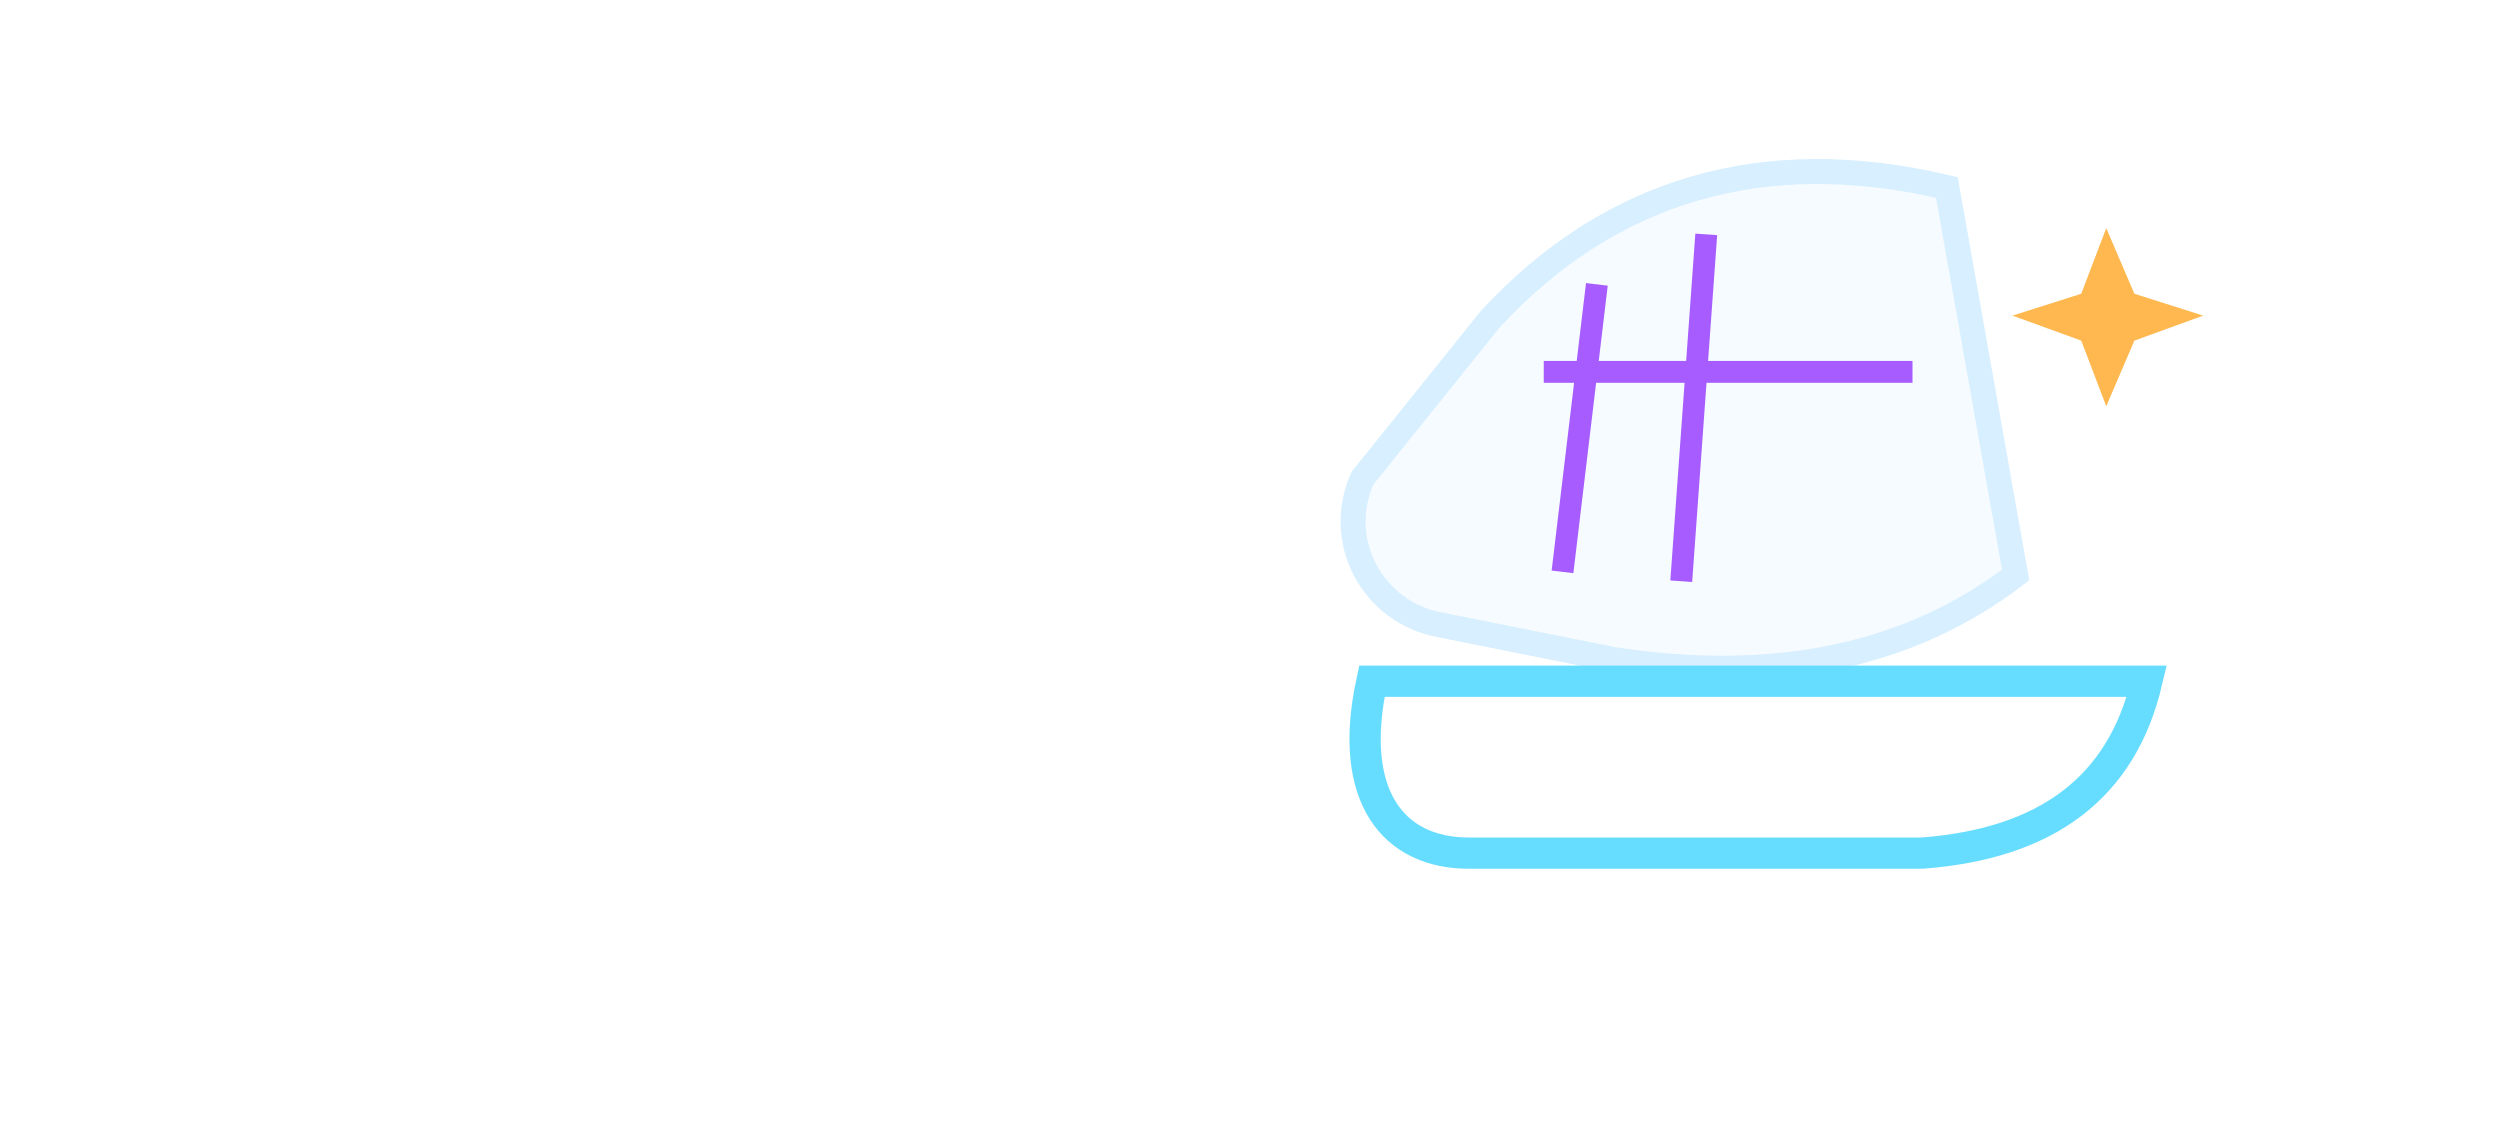
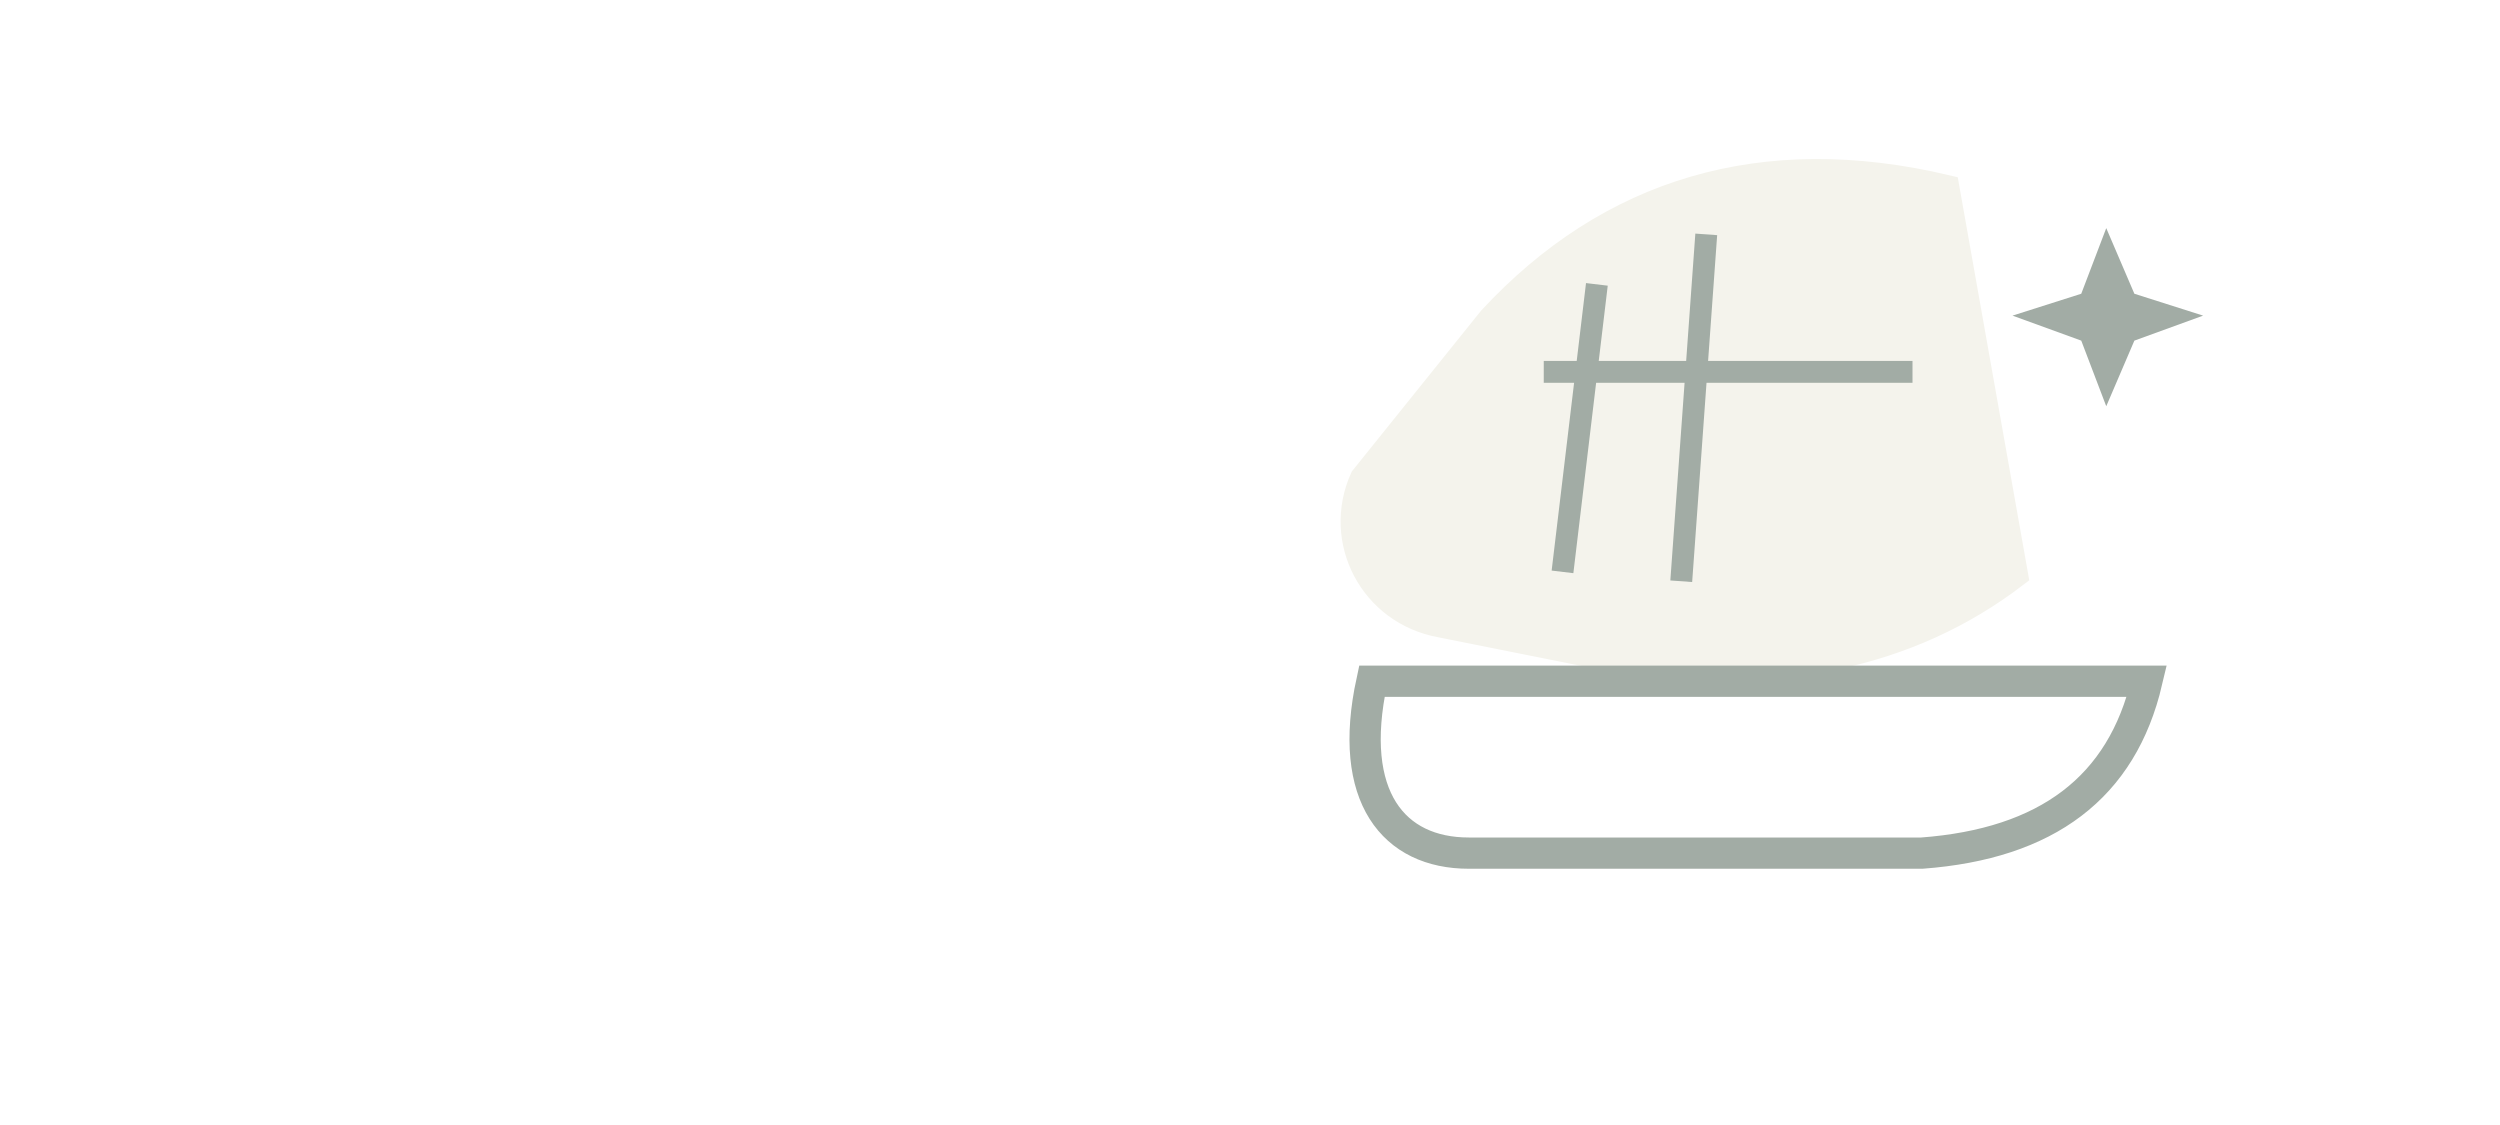
<svg xmlns="http://www.w3.org/2000/svg" viewBox="0 0 800 360">
  <rect width="800" height="360" fill="none" />
-   <path d="M477 102c38-41 87-56 146-42l22 124c-34 26-77 35-129 27l-55-11c-22-4-34-27-25-47Z" fill="#f6fbff" stroke="#d7efff" stroke-width="8" />
-   <path d="M439 218h248c-8 34-32 52-72 55H470c-24 0-39-18-31-55Z" fill="none" stroke="#66ddff" stroke-width="10" />
-   <path d="M494 119h118M511 91l-11 92M546 75l-8 111" stroke="#a65cff" stroke-width="7" />
-   <path d="M674 73l9 21 22 7-22 8-9 21-8-21-22-8 22-7Z" fill="#ffb84f" />
+   <path d="M477 102c38-41 87-56 146-42l22 124c-34 26-77 35-129 27l-55-11c-22-4-34-27-25-47Z" fill="#f4f3ec" stroke="#f4f3ec" stroke-width="8" />
+   <path d="M439 218h248c-8 34-32 52-72 55H470c-24 0-39-18-31-55Z" fill="none" stroke="#a2aca5" stroke-width="10" />
+   <path d="M494 119h118M511 91l-11 92M546 75l-8 111" stroke="#a2aca5" stroke-width="7" />
+   <path d="M674 73l9 21 22 7-22 8-9 21-8-21-22-8 22-7Z" fill="#a2aca5" />
</svg>
